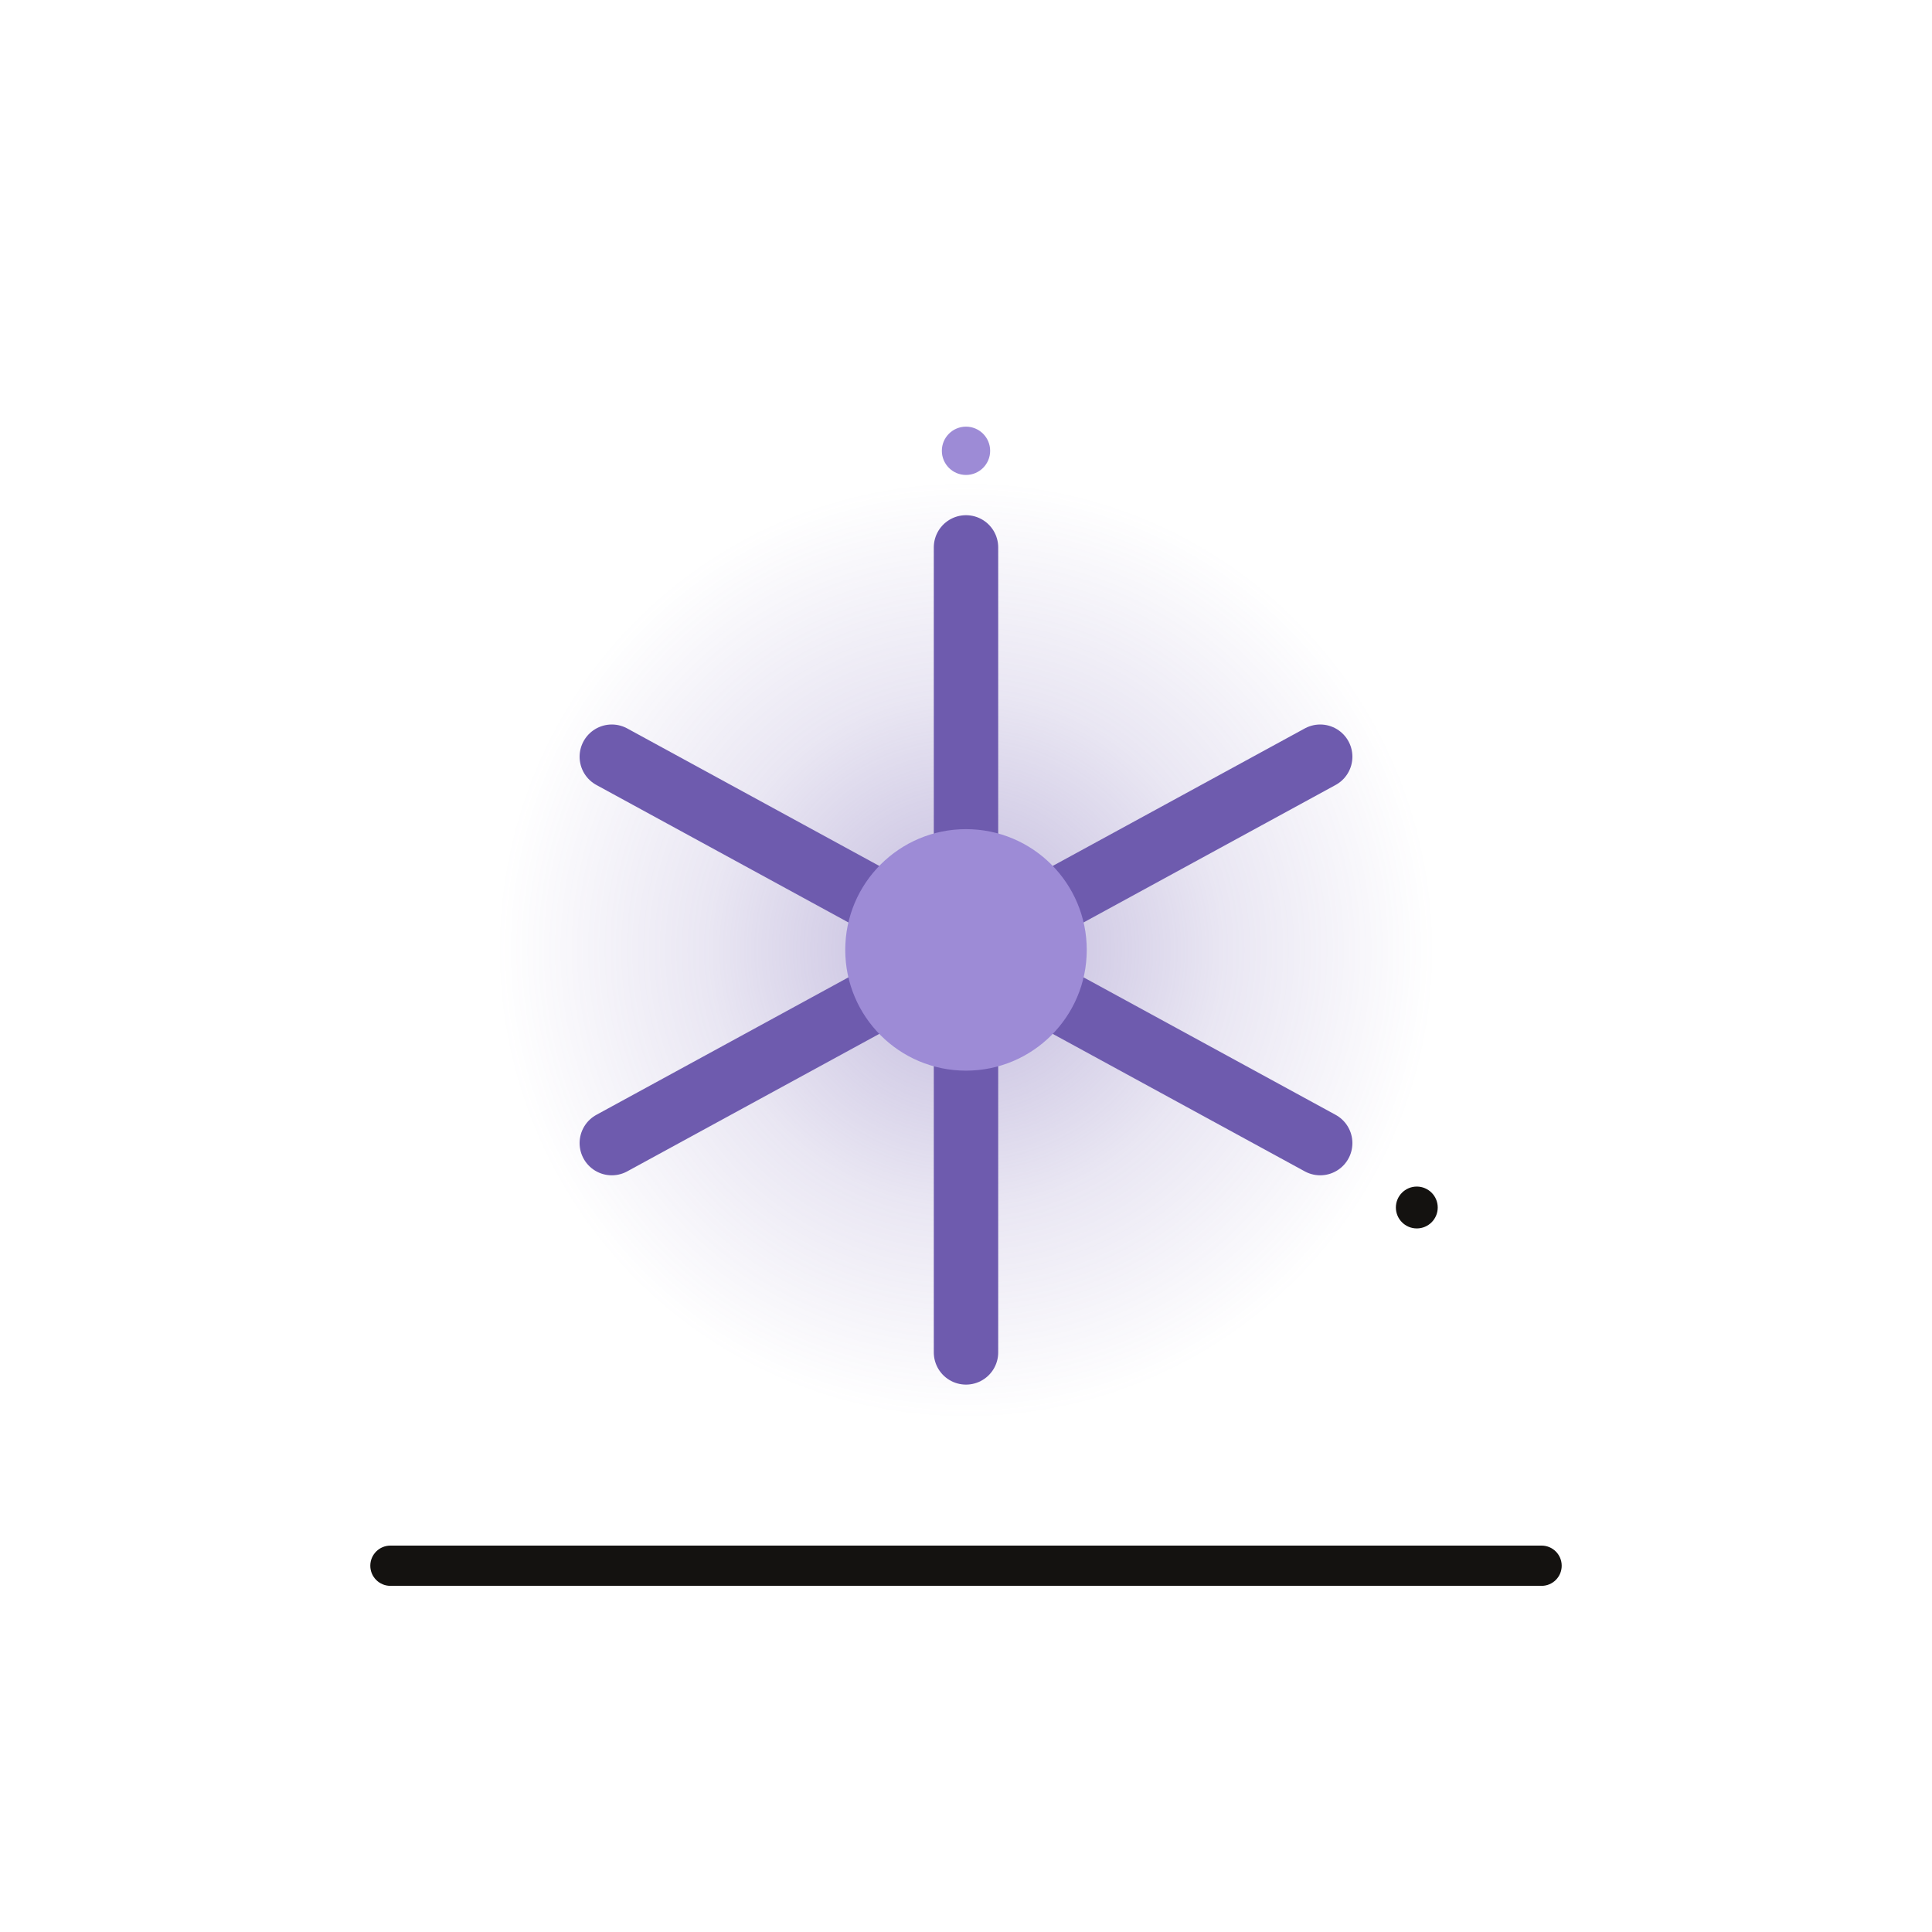
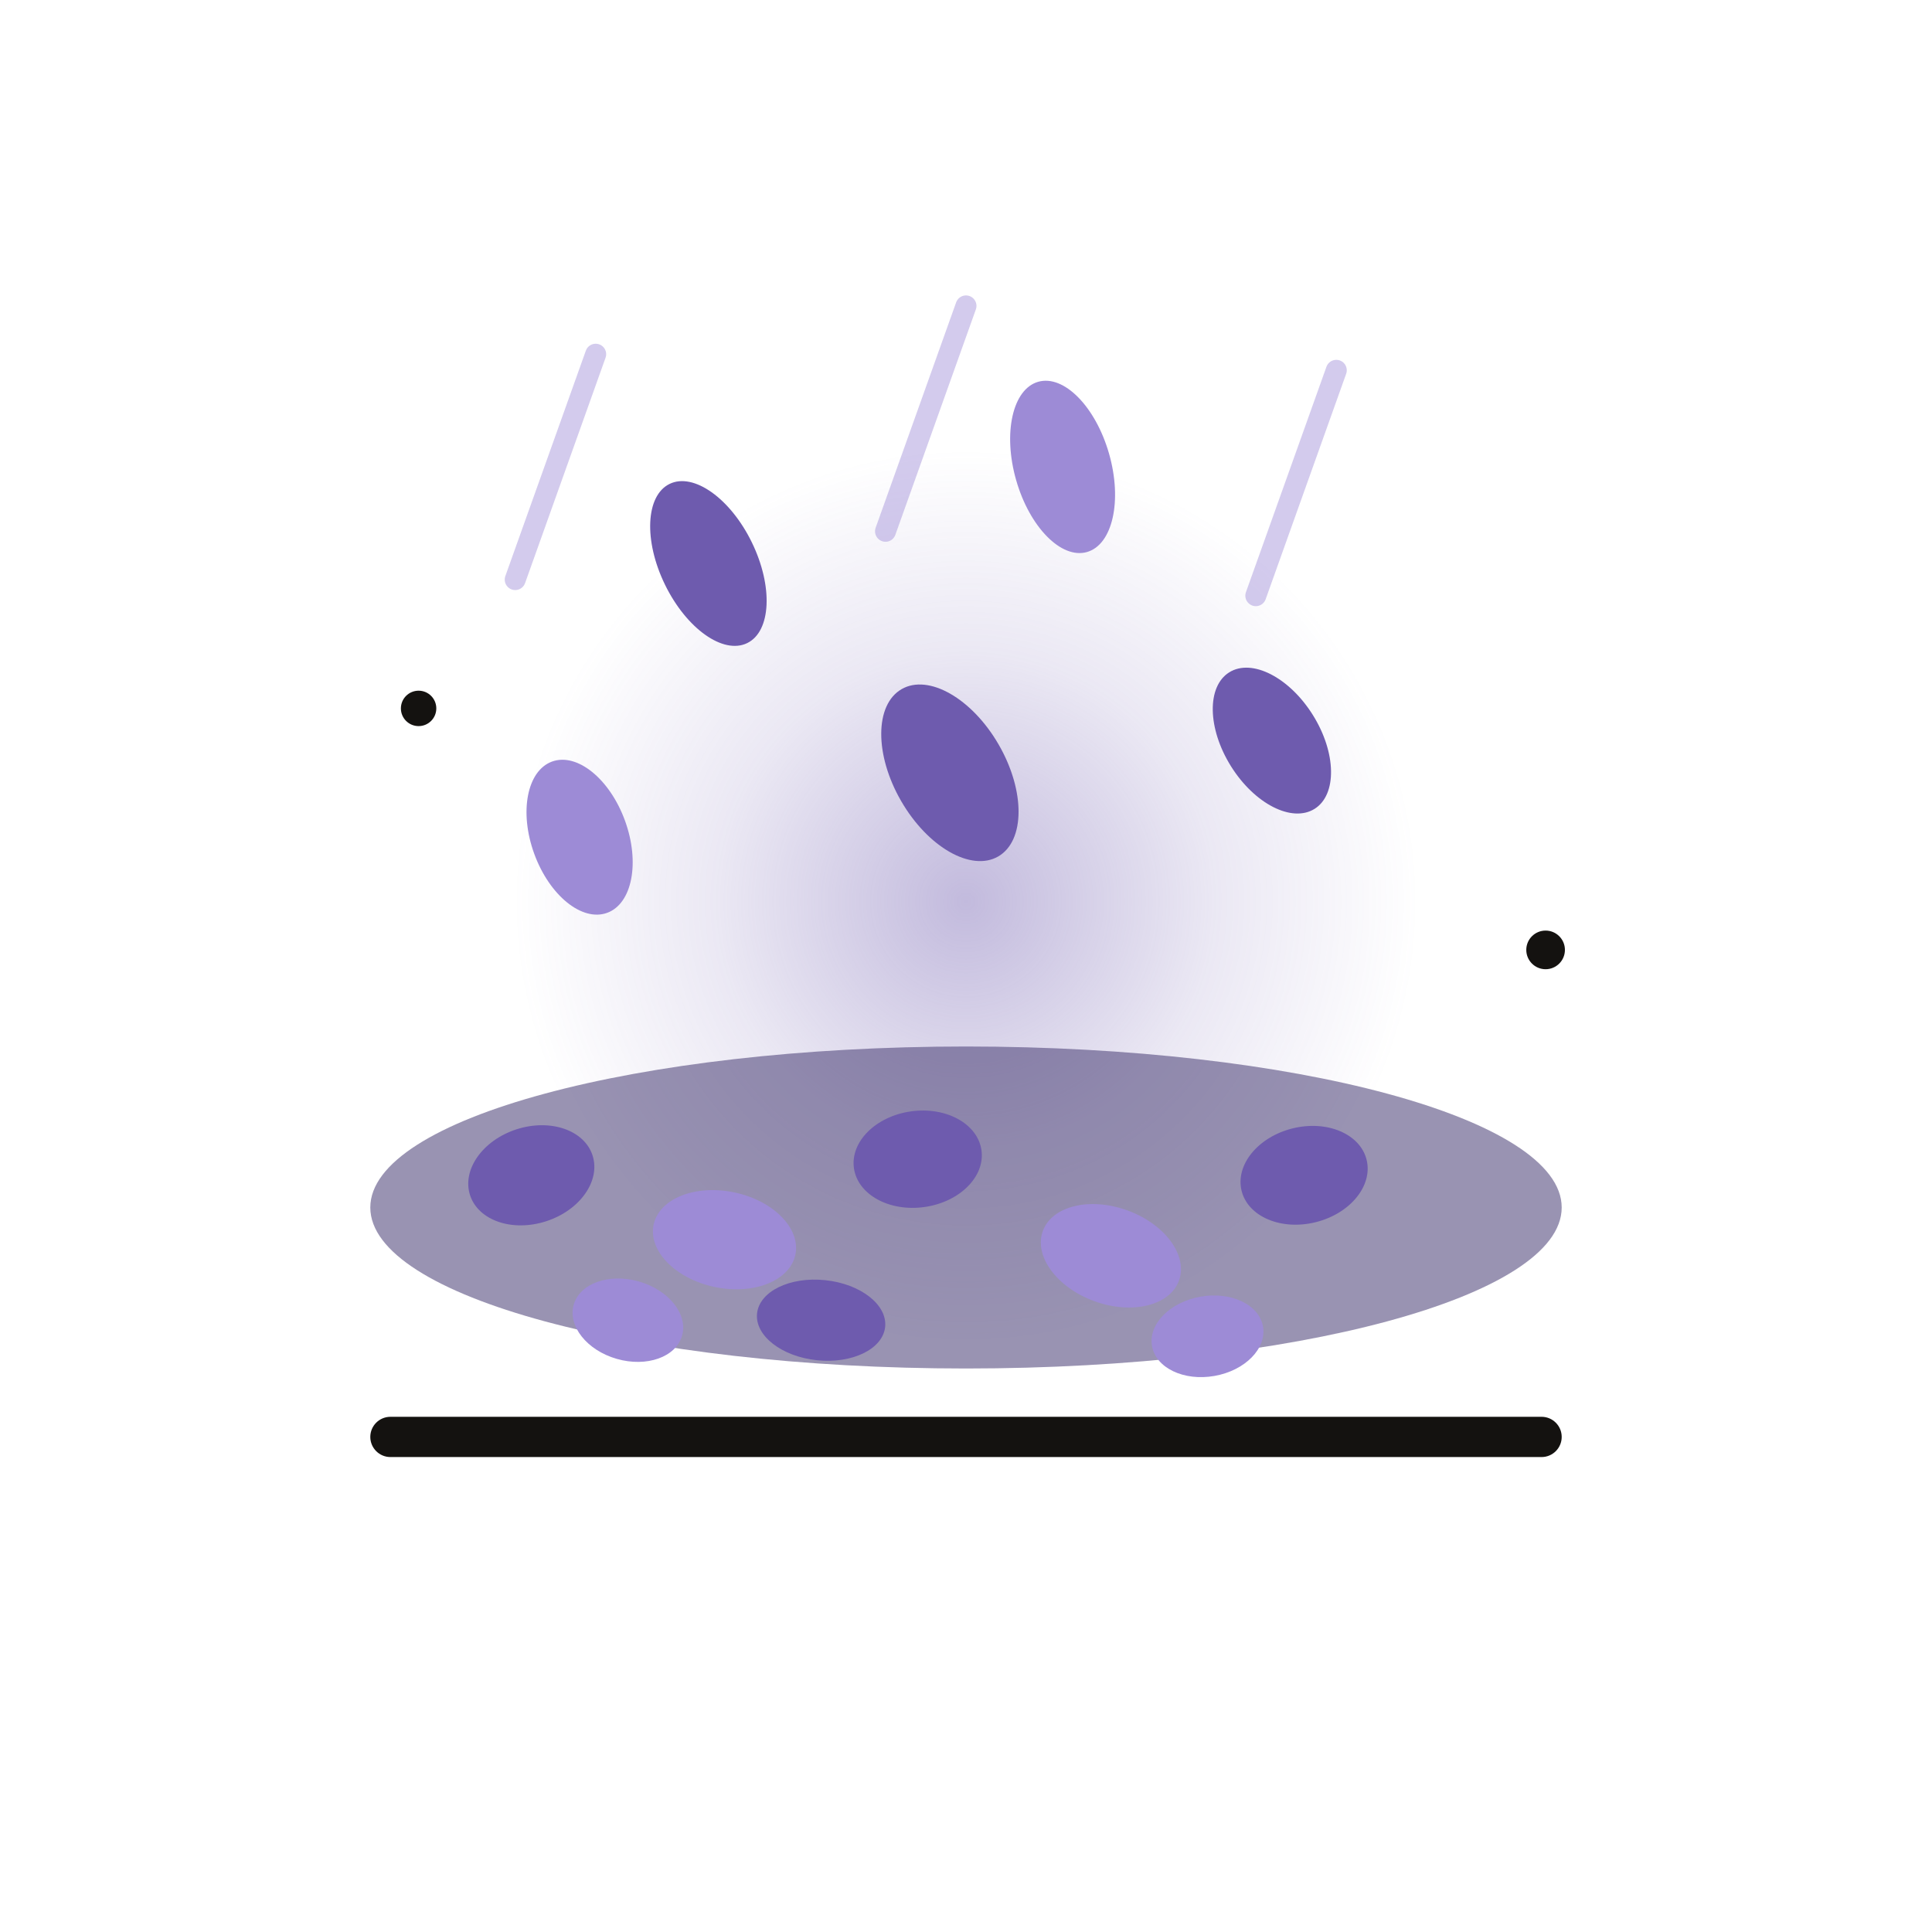
<svg xmlns="http://www.w3.org/2000/svg" viewBox="0 0 240 240">
  <defs>
-     <radialGradient id="gnu" cx="50%" cy="50%" r="50%">
-       <stop offset="0%" stop-color="#6E5BAE" stop-opacity="0.44" />
-       <stop offset="55%" stop-color="#6E5BAE" stop-opacity="0.15" />
+     <radialGradient id="gpe" cx="50%" cy="50%" r="50%">
+       <stop offset="0%" stop-color="#6E5BAE" stop-opacity="0.42" />
+       <stop offset="55%" stop-color="#6E5BAE" stop-opacity="0.14" />
      <stop offset="100%" stop-color="#6E5BAE" stop-opacity="0" />
    </radialGradient>
  </defs>
-   <circle cx="120" cy="118" r="58" fill="url(#gnu)" />
-   <g stroke="#6E5BAE" stroke-width="8" stroke-linecap="round">
-     <line x1="120" y1="118" x2="120" y2="68" />
-     <line x1="120" y1="118" x2="164" y2="94" />
-     <line x1="120" y1="118" x2="164" y2="142" />
-     <line x1="120" y1="118" x2="120" y2="168" />
-     <line x1="120" y1="118" x2="76" y2="142" />
-     <line x1="120" y1="118" x2="76" y2="94" />
+   <circle cx="120" cy="112" r="56" fill="url(#gpe)" />
+   <g stroke="#9D8BD6" stroke-width="2.6" stroke-linecap="round" opacity="0.45">
+     <path d="M74 44 L64 72" />
+     <path d="M120 38 L110 66" />
+     <path d="M166 46 L156 74" />
  </g>
-   <circle cx="120" cy="118" r="15" fill="#9D8BD6" />
-   <circle cx="120" cy="56" r="3" fill="#9D8BD6" />
-   <circle cx="176" cy="150" r="2.6" fill="#141210" />
-   <rect x="46" y="192" width="148" height="5" rx="2.5" fill="#141210" />
+   <ellipse cx="88" cy="70" rx="6" ry="11" fill="#6E5BAE" transform="rotate(-26 88 70)" />
+   <ellipse cx="132" cy="58" rx="6" ry="11" fill="#9D8BD6" transform="rotate(-16 132 58)" />
+   <ellipse cx="158" cy="92" rx="6" ry="10" fill="#6E5BAE" transform="rotate(-32 158 92)" />
+   <ellipse cx="72" cy="104" rx="6" ry="10" fill="#9D8BD6" transform="rotate(-20 72 104)" />
+   <ellipse cx="118" cy="96" rx="7" ry="12" fill="#6E5BAE" transform="rotate(-30 118 96)" />
+   <ellipse cx="120" cy="150" rx="74" ry="20" fill="#463A73" opacity="0.55" />
+   <g>
+     <ellipse cx="66" cy="146" rx="8" ry="6" fill="#6E5BAE" transform="rotate(-18 66 146)" />
+     <ellipse cx="90" cy="154" rx="9" ry="6" fill="#9D8BD6" transform="rotate(12 90 154)" />
+     <ellipse cx="114" cy="144" rx="8" ry="6" fill="#6E5BAE" transform="rotate(-8 114 144)" />
+     <ellipse cx="138" cy="156" rx="9" ry="6" fill="#9D8BD6" transform="rotate(20 138 156)" />
+     <ellipse cx="162" cy="146" rx="8" ry="6" fill="#6E5BAE" transform="rotate(-14 162 146)" />
+     <ellipse cx="102" cy="164" rx="8" ry="5" fill="#6E5BAE" transform="rotate(6 102 164)" />
+     <ellipse cx="150" cy="166" rx="7" ry="5" fill="#9D8BD6" transform="rotate(-10 150 166)" />
+     <ellipse cx="78" cy="164" rx="7" ry="5" fill="#9D8BD6" transform="rotate(16 78 164)" />
+   </g>
+   <rect x="46" y="176" width="148" height="5" rx="2.5" fill="#141210" />
+   <circle cx="52" cy="88" r="2.2" fill="#141210" />
+   <circle cx="192" cy="118" r="2.4" fill="#141210" />
</svg>
